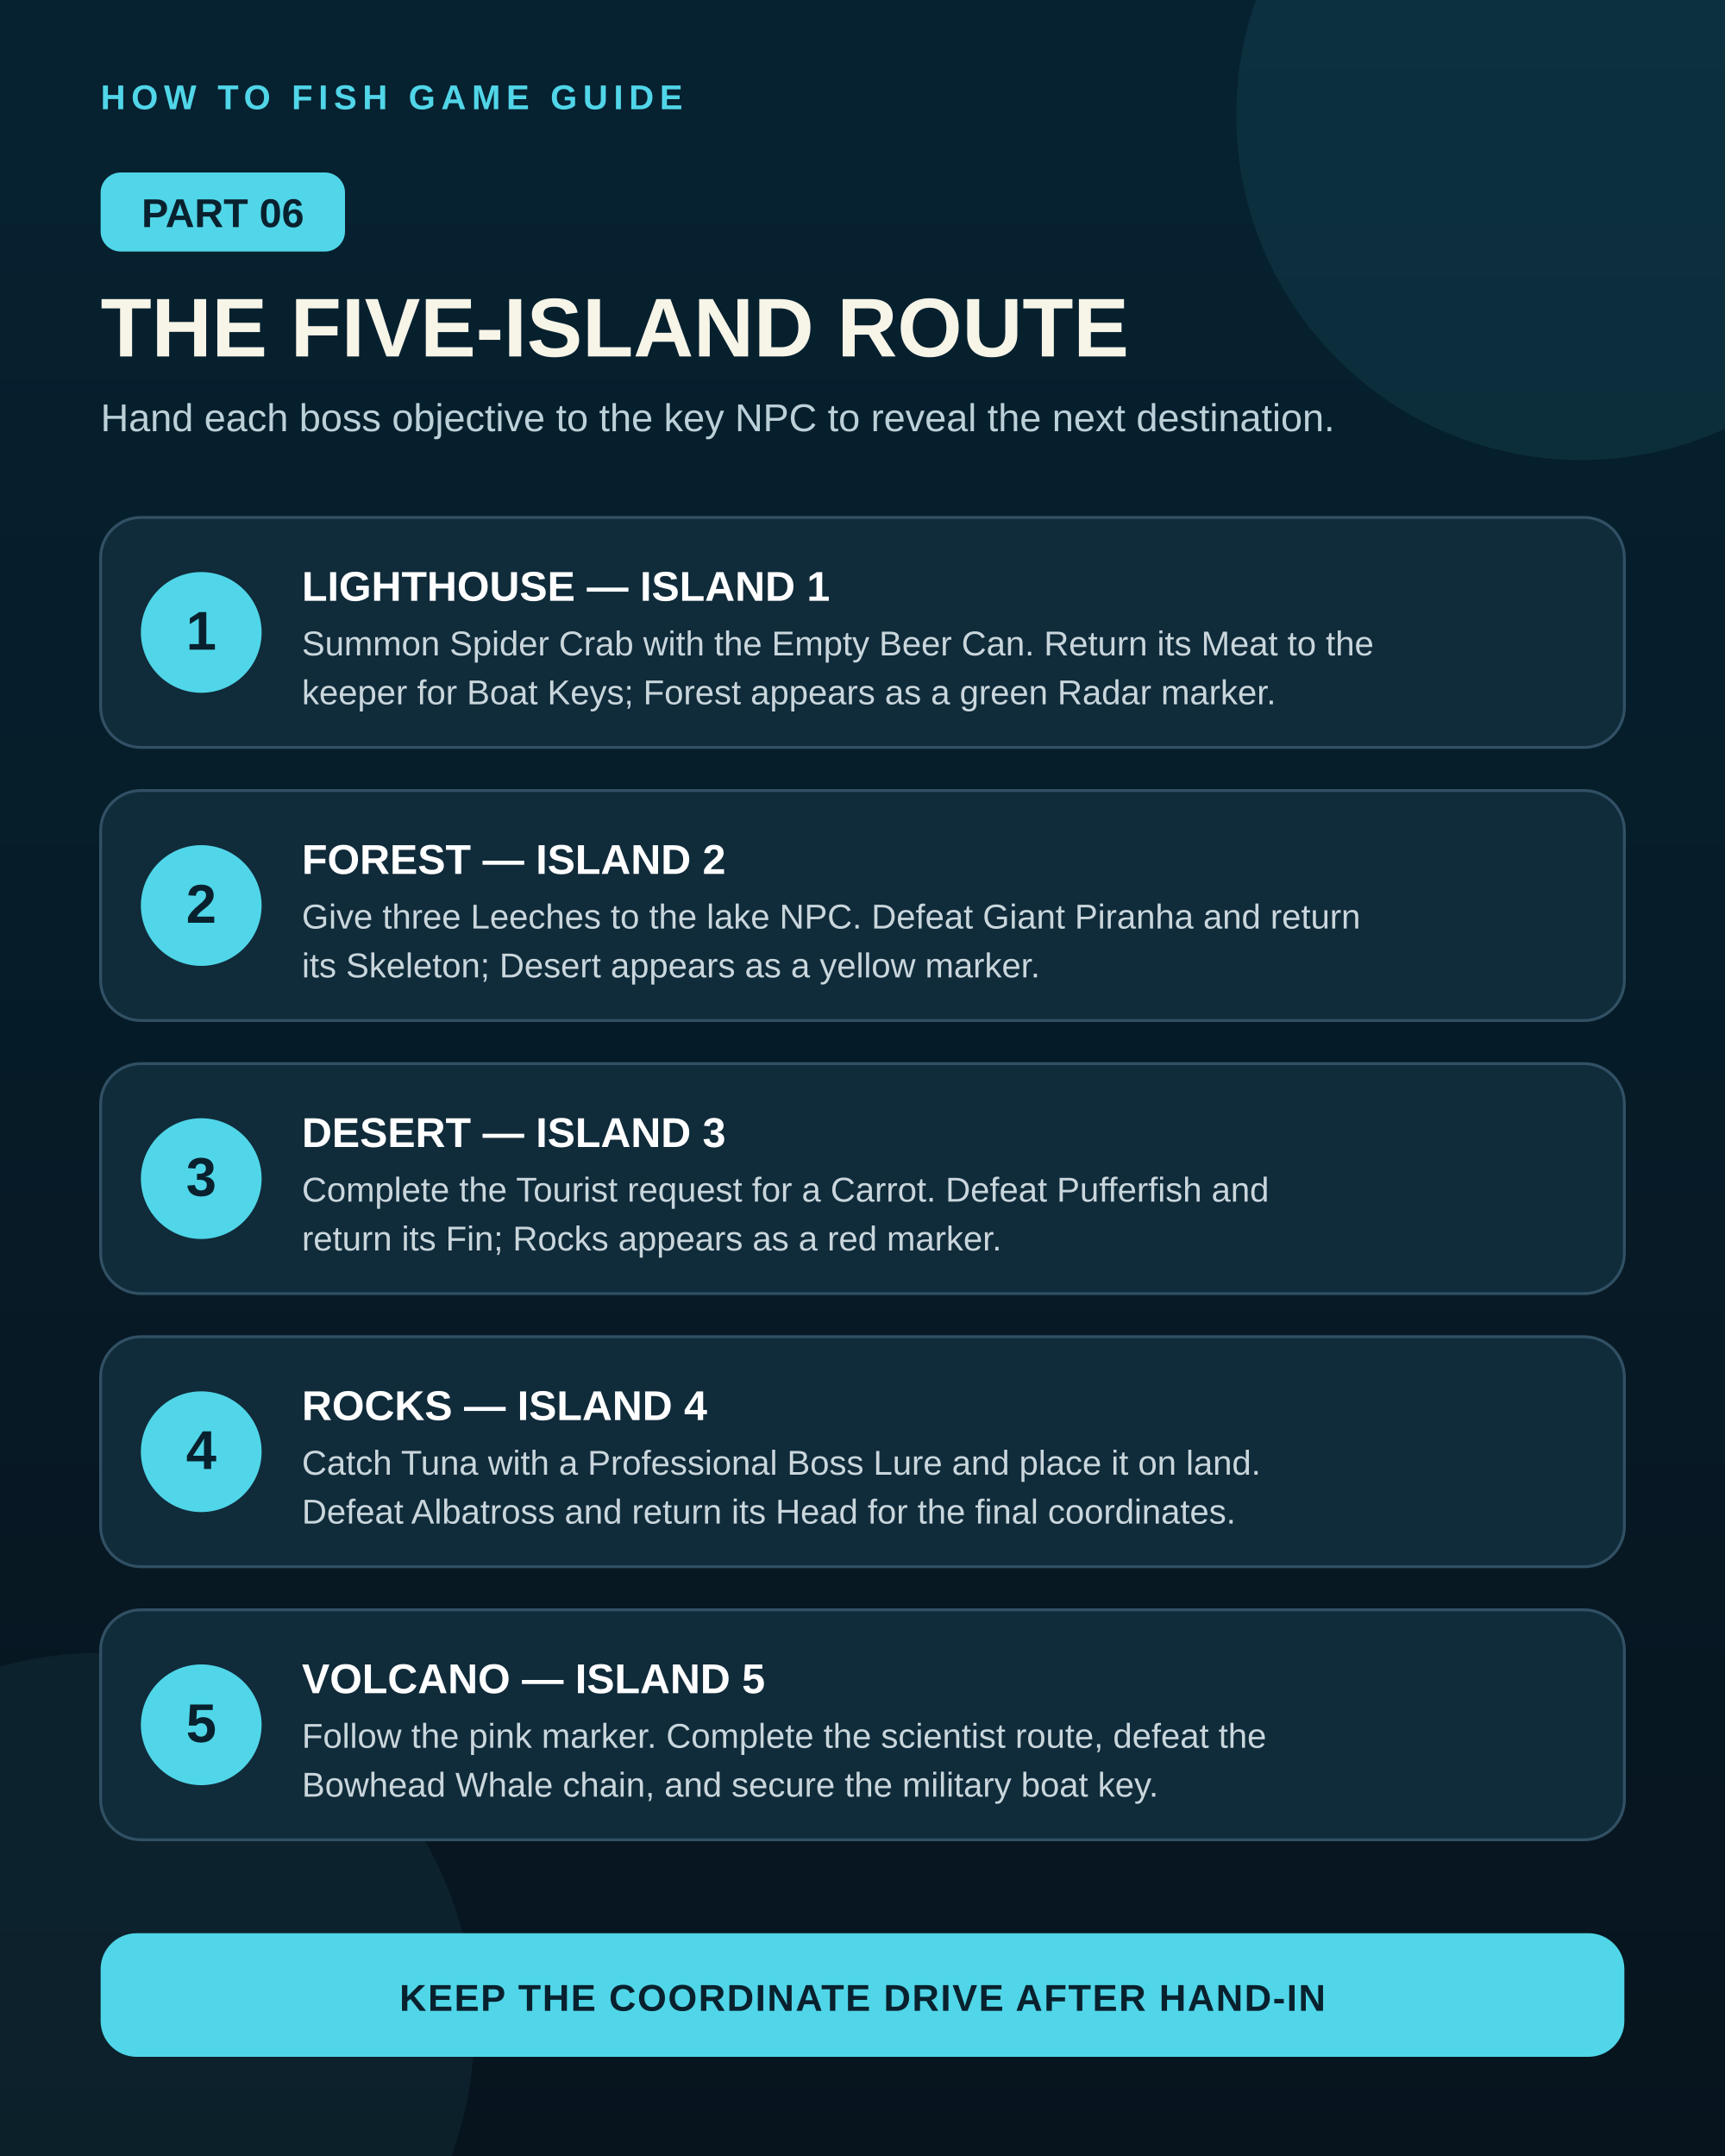
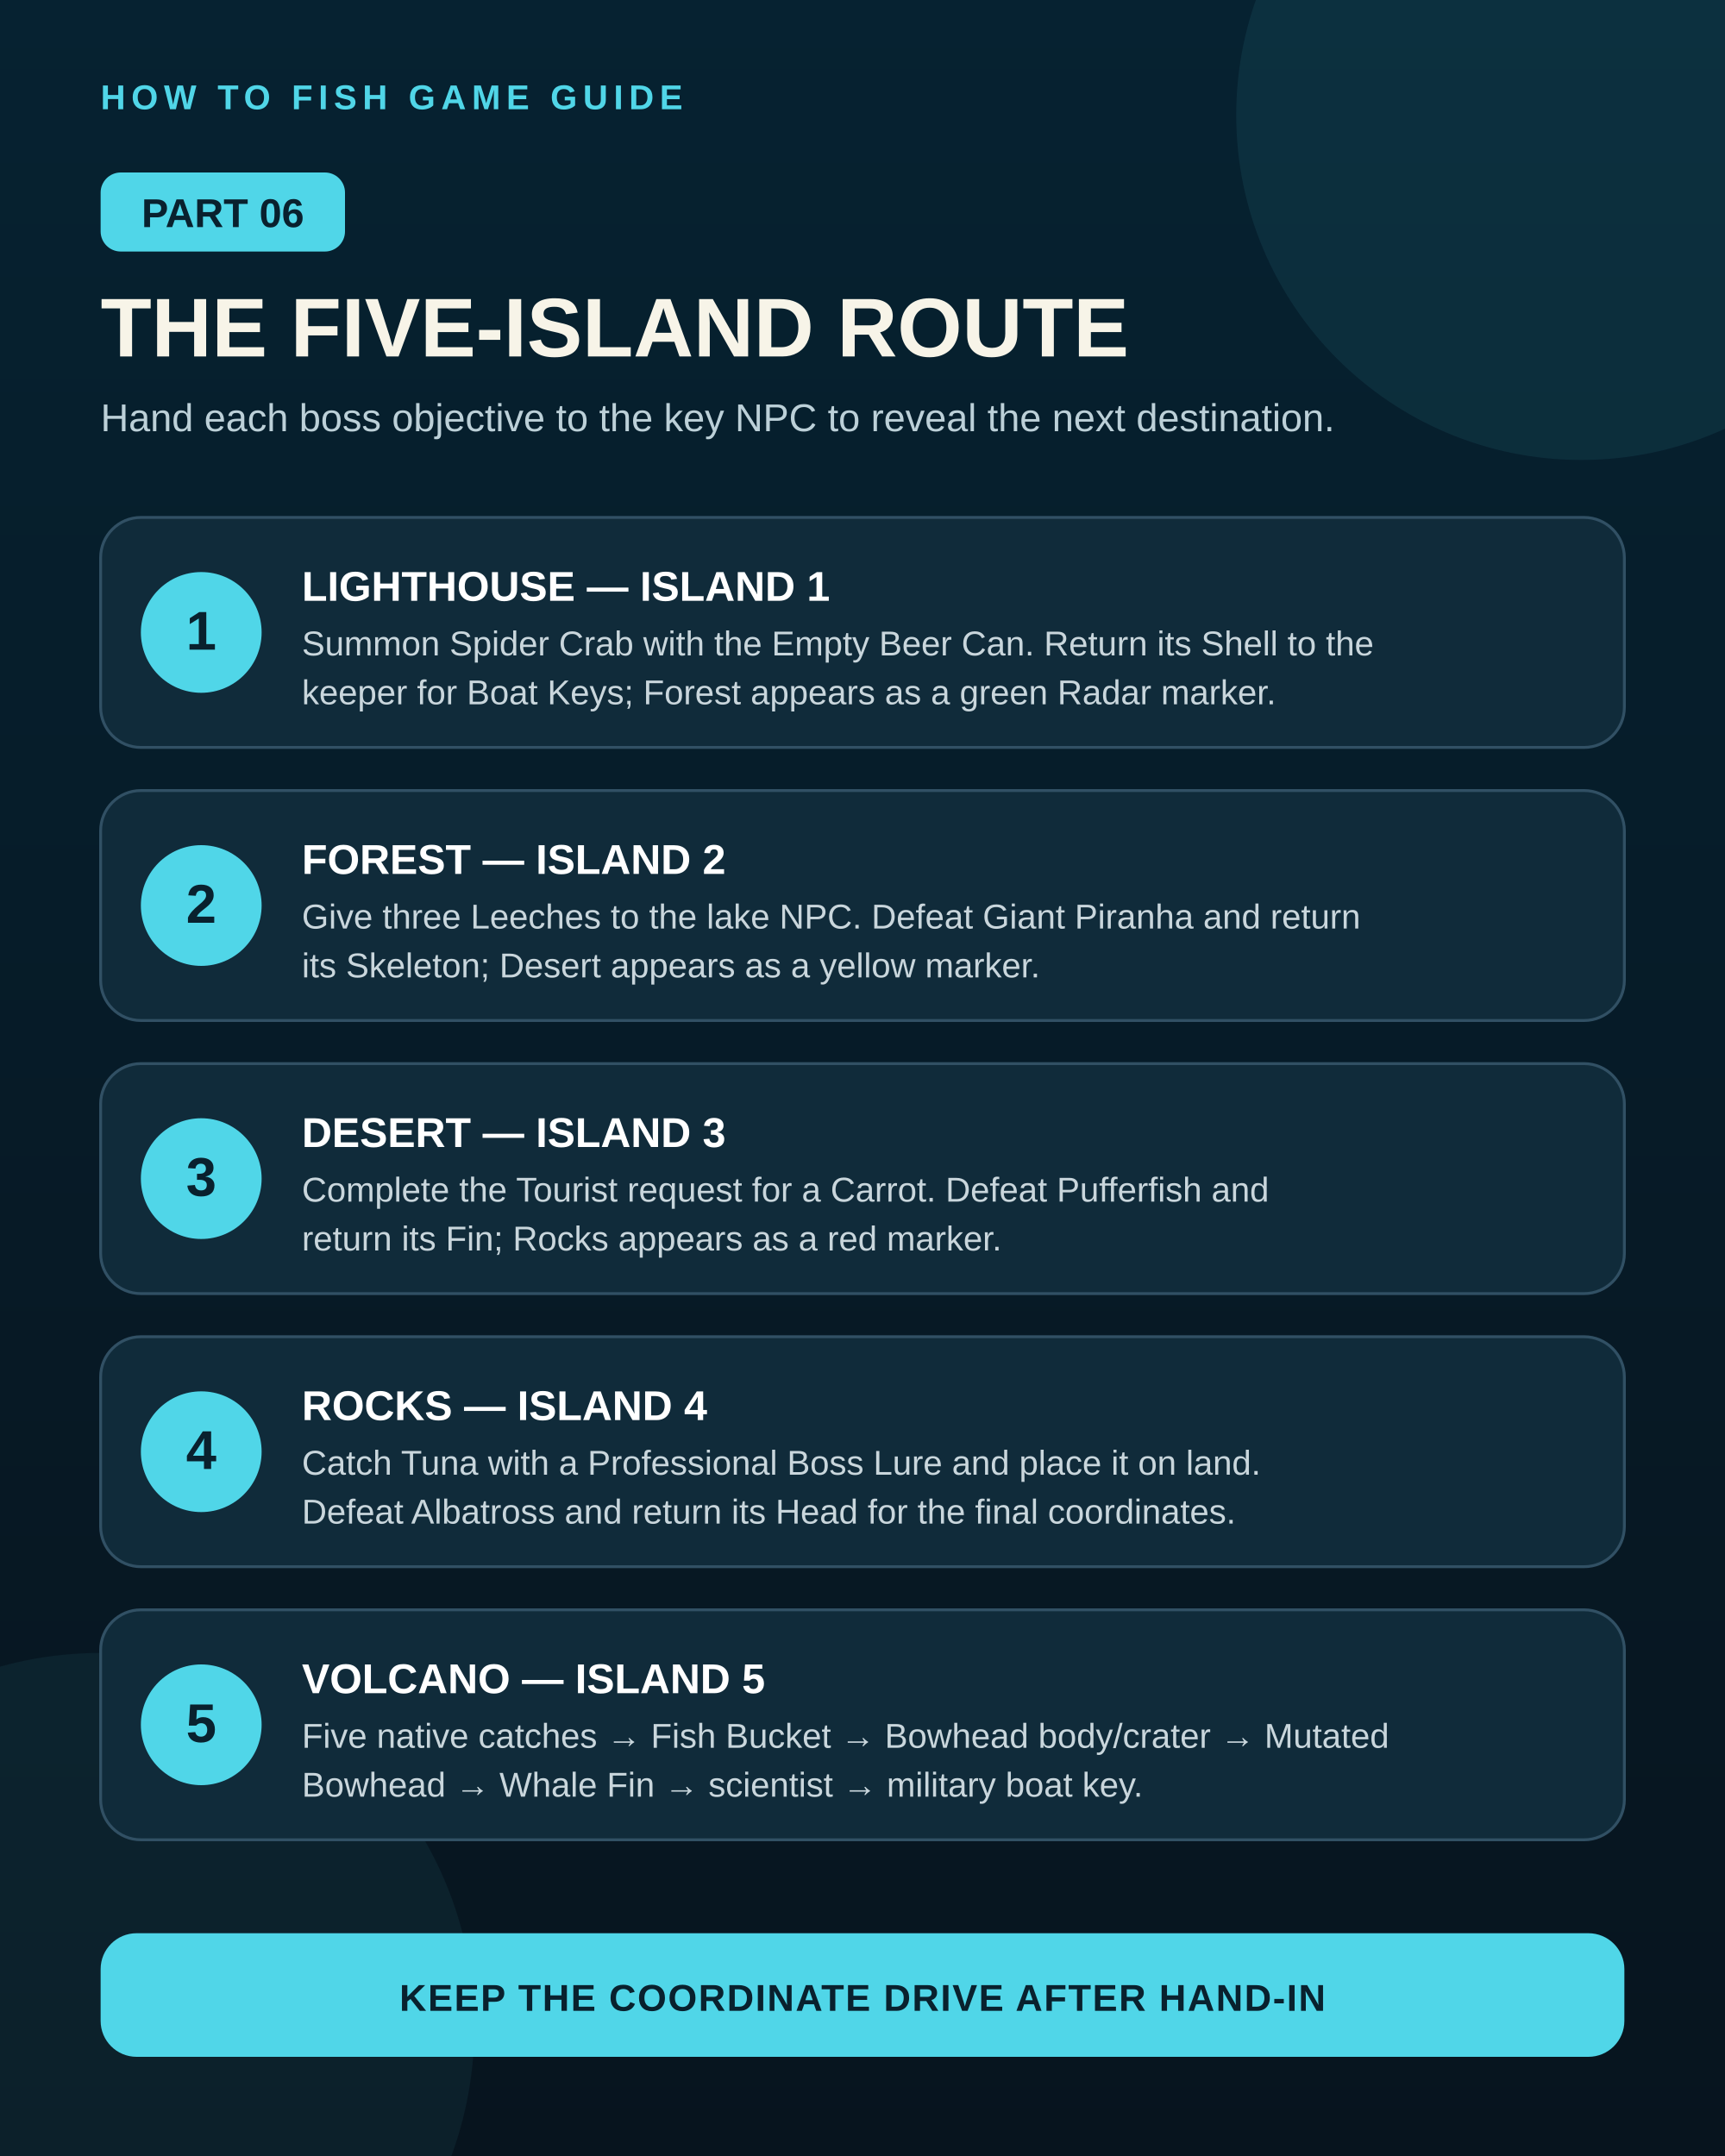
<svg xmlns="http://www.w3.org/2000/svg" viewBox="0 0 1200 1500" role="img" aria-labelledby="title desc">
  <defs>
    <linearGradient id="bg" x2="0" y2="1">
      <stop stop-color="#062231" />
      <stop offset="1" stop-color="#07141e" />
    </linearGradient>
    <style>.k{font:700 24px Arial,sans-serif;letter-spacing:4px;fill:#50d6e8}.part{font:900 28px Arial,sans-serif;fill:#09212e}.title{font:900 58px Arial,sans-serif;fill:#f7f4e8}.lead{font:400 27px Arial,sans-serif;fill:#bcd0d8}.num{font:900 38px Arial,sans-serif;fill:#09212e}.head{font:800 29px Arial,sans-serif;fill:#fff}.body{font:400 24px Arial,sans-serif;fill:#c9d6dc}.foot{font:800 26px Arial,sans-serif;fill:#09212e;letter-spacing:1px}</style>
  </defs>
  <rect width="1200" height="1500" fill="url(#bg)" />
  <circle cx="1100" cy="80" r="240" fill="#50d6e8" opacity=".08" />
  <circle cx="70" cy="1410" r="260" fill="#50d6e8" opacity=".06" />
  <text x="70" y="76" class="k">HOW TO FISH GAME GUIDE</text>
  <rect x="70" y="120" width="170" height="55" rx="14" fill="#50d6e8" />
  <text x="155" y="158" text-anchor="middle" class="part">PART 06</text>
  <text x="70" y="248" class="title">THE FIVE-ISLAND ROUTE</text>
  <text x="70" y="300" class="lead">Hand each boss objective to the key NPC to reveal the next destination.</text>
  <g transform="translate(70 360)">
    <rect width="1060" height="160" rx="28" fill="#102b3a" stroke="#315064" stroke-width="2" />
    <circle cx="70" cy="80" r="42" fill="#50d6e8" />
    <text x="70" y="92" text-anchor="middle" class="num">1</text>
    <text x="140" y="58" class="head">LIGHTHOUSE — ISLAND 1</text>
-     <text x="140" y="96" class="body">Summon Spider Crab with the Empty Beer Can. Return its Meat to the</text>
+     <text x="140" y="96" class="body">Summon Spider Crab with the Empty Beer Can. Return its Shell to the</text>
    <text x="140" y="130" class="body">keeper for Boat Keys; Forest appears as a green Radar marker.</text>
  </g>
  <g transform="translate(70 550)">
    <rect width="1060" height="160" rx="28" fill="#102b3a" stroke="#315064" stroke-width="2" />
    <circle cx="70" cy="80" r="42" fill="#50d6e8" />
    <text x="70" y="92" text-anchor="middle" class="num">2</text>
    <text x="140" y="58" class="head">FOREST — ISLAND 2</text>
    <text x="140" y="96" class="body">Give three Leeches to the lake NPC. Defeat Giant Piranha and return</text>
    <text x="140" y="130" class="body">its Skeleton; Desert appears as a yellow marker.</text>
  </g>
  <g transform="translate(70 740)">
    <rect width="1060" height="160" rx="28" fill="#102b3a" stroke="#315064" stroke-width="2" />
    <circle cx="70" cy="80" r="42" fill="#50d6e8" />
    <text x="70" y="92" text-anchor="middle" class="num">3</text>
    <text x="140" y="58" class="head">DESERT — ISLAND 3</text>
    <text x="140" y="96" class="body">Complete the Tourist request for a Carrot. Defeat Pufferfish and</text>
    <text x="140" y="130" class="body">return its Fin; Rocks appears as a red marker.</text>
  </g>
  <g transform="translate(70 930)">
    <rect width="1060" height="160" rx="28" fill="#102b3a" stroke="#315064" stroke-width="2" />
    <circle cx="70" cy="80" r="42" fill="#50d6e8" />
    <text x="70" y="92" text-anchor="middle" class="num">4</text>
    <text x="140" y="58" class="head">ROCKS — ISLAND 4</text>
    <text x="140" y="96" class="body">Catch Tuna with a Professional Boss Lure and place it on land.</text>
    <text x="140" y="130" class="body">Defeat Albatross and return its Head for the final coordinates.</text>
  </g>
  <g transform="translate(70 1120)">
    <rect width="1060" height="160" rx="28" fill="#102b3a" stroke="#315064" stroke-width="2" />
    <circle cx="70" cy="80" r="42" fill="#50d6e8" />
    <text x="70" y="92" text-anchor="middle" class="num">5</text>
    <text x="140" y="58" class="head">VOLCANO — ISLAND 5</text>
-     <text x="140" y="96" class="body">Follow the pink marker. Complete the scientist route, defeat the</text>
-     <text x="140" y="130" class="body">Bowhead Whale chain, and secure the military boat key.</text>
+     <text x="140" y="96" class="body">Five native catches → Fish Bucket → Bowhead body/crater → Mutated</text>
+     <text x="140" y="130" class="body">Bowhead → Whale Fin → scientist → military boat key.</text>
  </g>
  <rect x="70" y="1345" width="1060" height="86" rx="25" fill="#50d6e8" />
  <text x="600" y="1399" text-anchor="middle" class="foot">KEEP THE COORDINATE DRIVE AFTER HAND-IN</text>
</svg>
